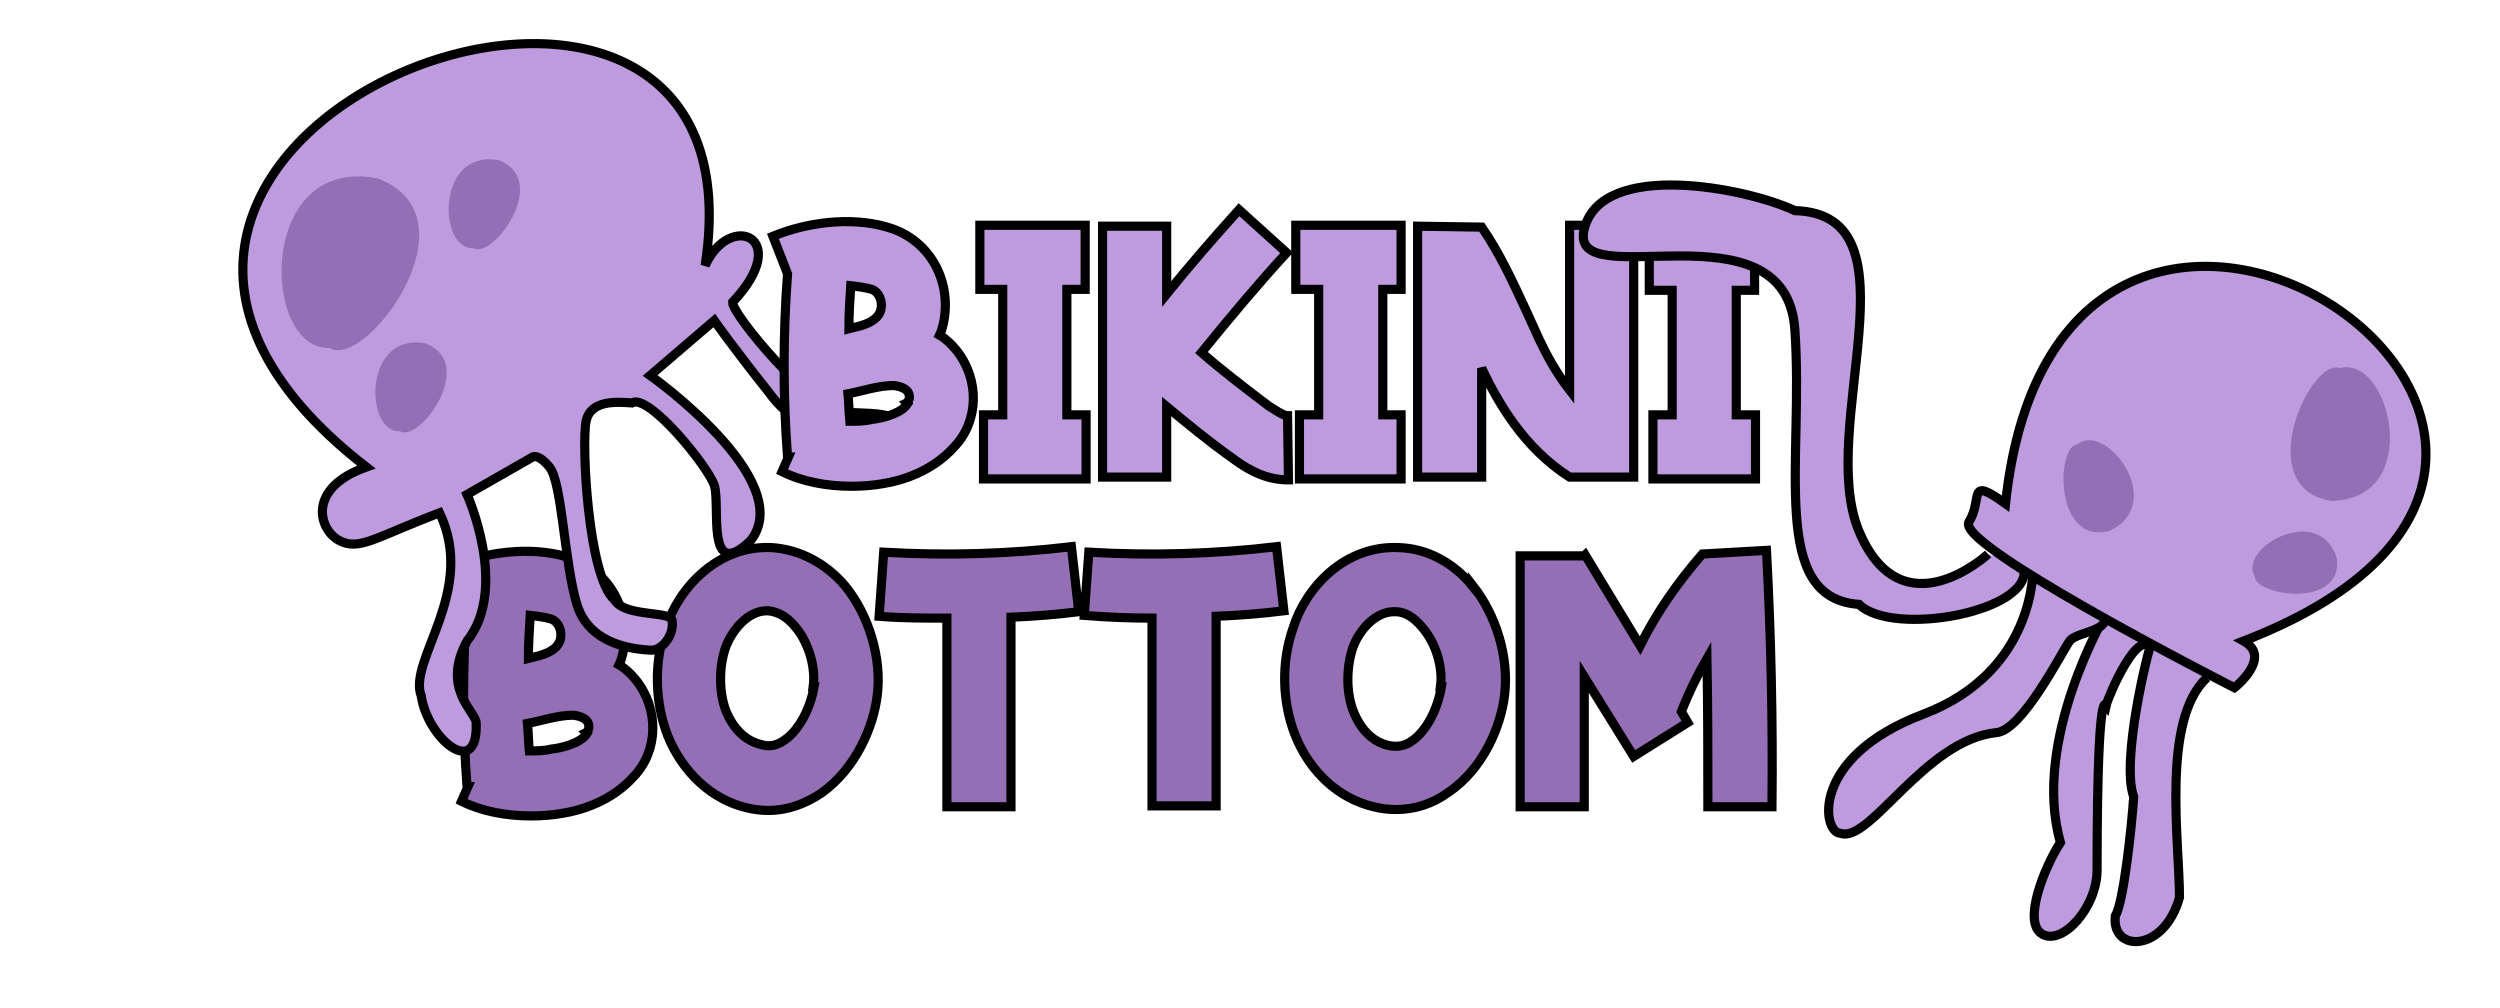
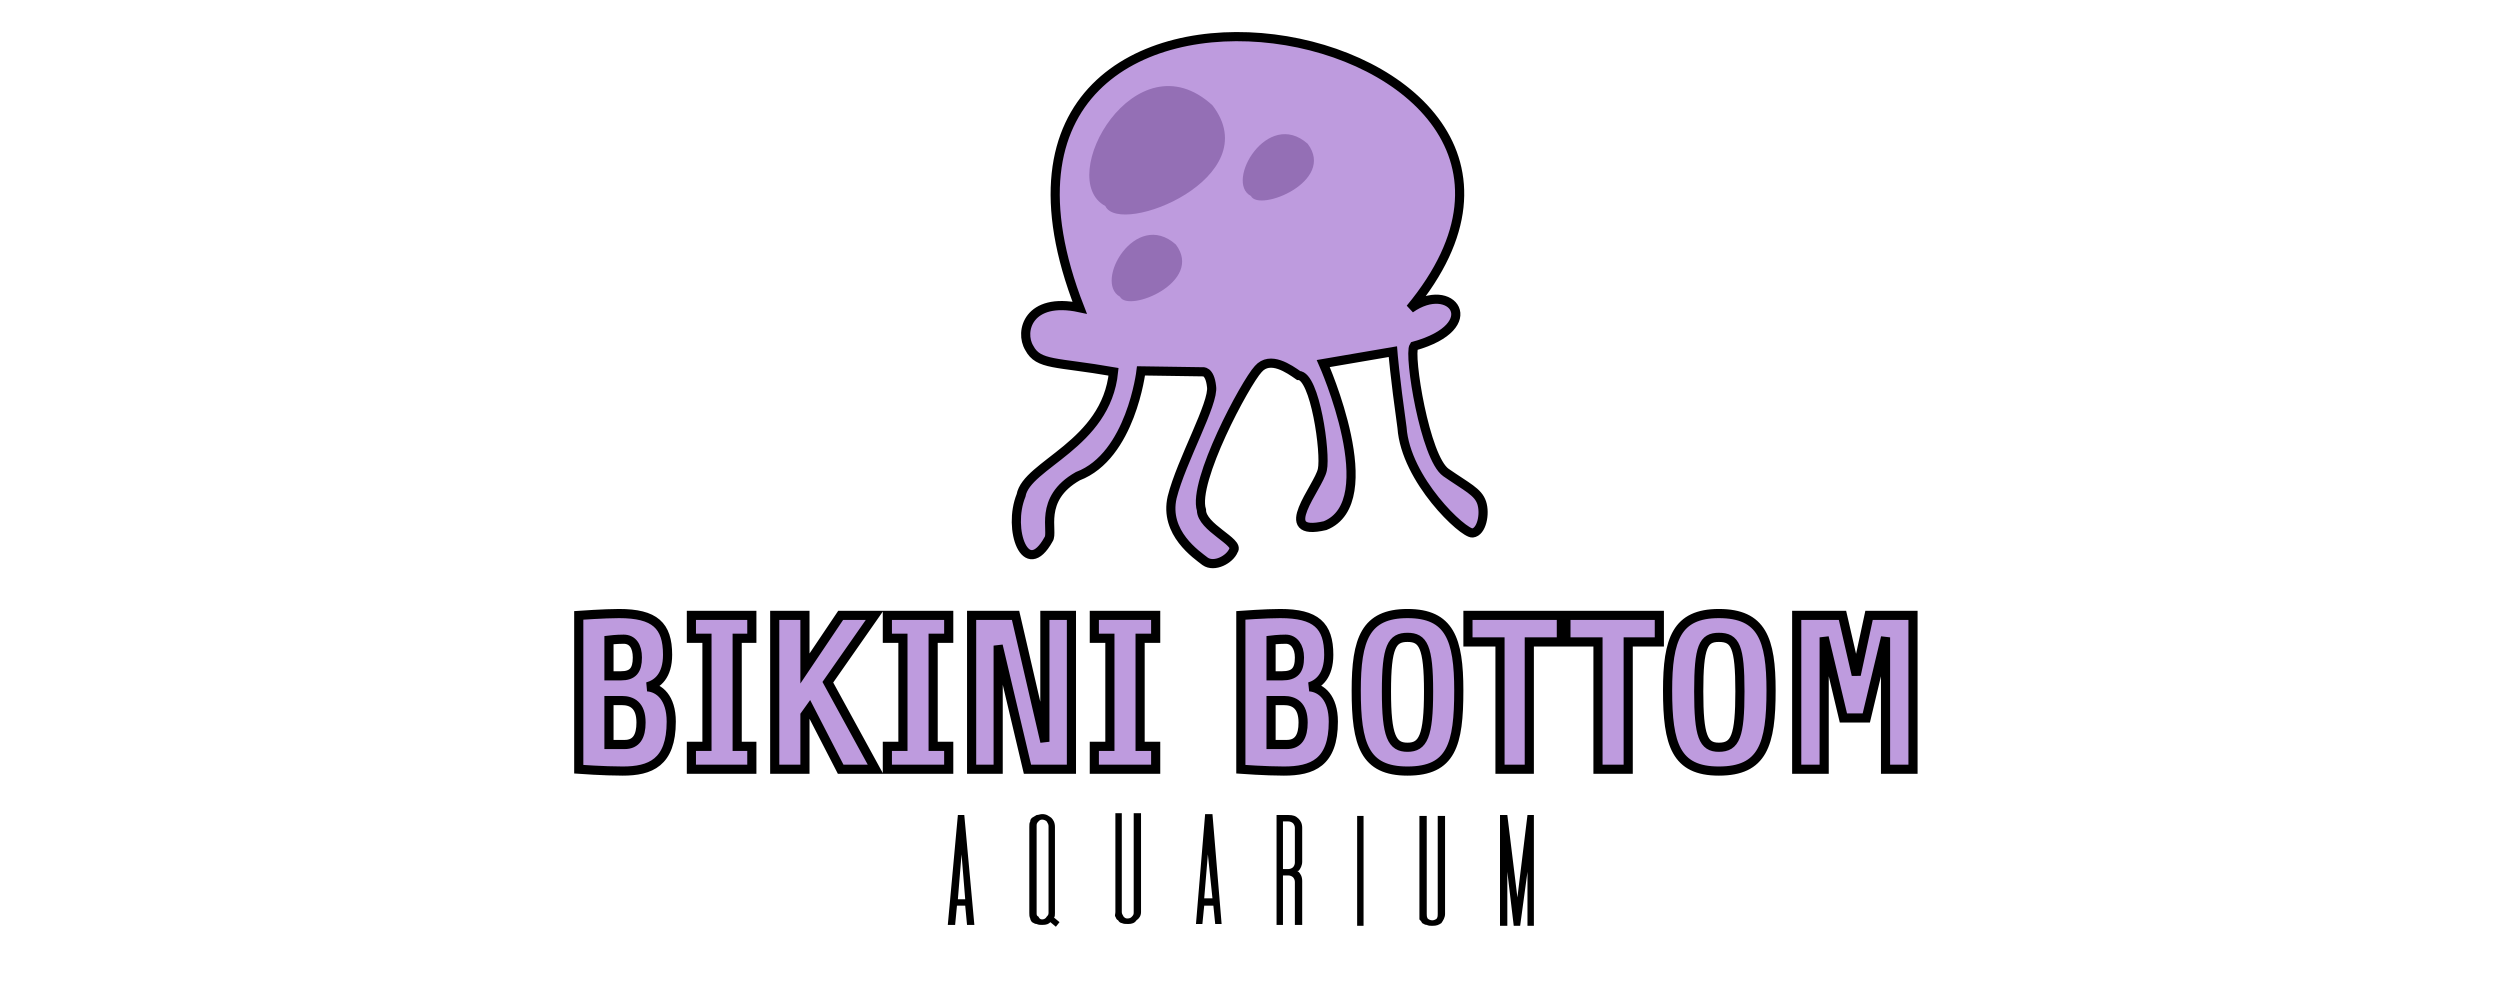
<svg xmlns="http://www.w3.org/2000/svg" version="1.2" viewBox="0 0 273 110" width="273" height="110">
-   <style>.a{fill:#946fb5;stroke:#000}.b{fill:#be9bde;stroke:#000}.c{fill:#946fb5}</style>
-   <path class="a" d="m69.4 74.2c-0.5-0.6-1.1-1.2-1.8-1.6 0.2-0.4 0.3-0.8 0.4-1.2 1-4.5-1.3-8.9-5.5-10.4-3.7-1.3-8.7-1-13.1 0.8l1.6 4.1c-0.5 6.7-0.5 13.4 0 20h0.1l-0.7 1.6c2.2 1.1 4.9 1.6 7.6 1.6 1.2 0 2.4-0.1 3.5-0.3 1.9-0.3 5.3-1.3 7.7-4 2.7-2.8 2.8-7.4 0.2-10.6zm-11.5-7c0.9 0.1 1.6 0.2 2.3 0.4 0.8 0.3 1.2 1.3 1 2.2-0.2 0.8-0.9 1.4-2.3 1.8-0.4 0.1-0.8 0.2-1.2 0.3 0-1.6 0.1-3.1 0.2-4.7zm6.2 12.9c-0.7 1.1-2.9 1.6-3.9 1.7-0.8 0.2-1.6 0.2-2.4 0.2-0.1-1-0.1-2-0.2-3 1.6-0.3 3.3-0.9 5-0.9 0.8 0.1 1.8 0.4 1.7 1.4-0.1 0.2-0.1 0.4-0.3 0.5zm28.2-16.1c-2.1-2.5-5-4-8-4.2-5.9-0.3-10.2 4.4-11.6 8.8-1.3 3.7-1.2 8.1 0.2 11.7 1.6 4 4.8 7 8.6 7.9 0.8 0.2 1.6 0.3 2.4 0.3 2.1 0 4-0.7 5.8-1.9 3.8-2.7 5.7-7.3 6.1-10.7 0.5-4-0.9-8.7-3.5-11.9zm-3.4 11c-0.4 2.3-1.6 4.7-3.2 5.8-0.8 0.6-1.7 0.8-2.6 0.5-1.7-0.4-3-1.7-3.8-3.6-0.8-2-0.8-4.8-0.1-6.9 0.7-2 2.5-4.1 4.5-4.1 0.1 0 0.1 0 0.2 0 1 0.1 2 0.6 2.9 1.7 1.5 1.7 2.3 4.5 2 6.6zm28.1-15.3c-6.8 0.8-13.6 1-20.5 0.6l-0.5 7c2.5 0.2 4.9 0.2 7.4 0.2v20.6h7v-20.7c2.5-0.1 5-0.3 7.4-0.6zm22.4 0c-6.8 0.8-13.6 1-20.5 0.6l-0.5 6.9c2.5 0.2 4.9 0.3 7.4 0.3v20.5h7v-20.7c2.5-0.1 5-0.3 7.4-0.6zm21.4 4.3c-2.1-2.6-5-4.1-8-4.2-5.9-0.3-10.2 4.3-11.6 8.8-1.3 3.7-1.2 8 0.2 11.6 1.6 4.1 4.8 7 8.6 7.9 0.8 0.2 1.6 0.3 2.4 0.3 2.1 0 4-0.6 5.8-1.9 3.8-2.6 5.7-7.2 6.1-10.6 0.5-4.1-0.9-8.7-3.5-12zm-3.4 11c-0.4 2.4-1.6 4.8-3.2 5.9-0.8 0.6-1.7 0.7-2.6 0.5-1.7-0.4-3-1.7-3.8-3.7-0.8-2-0.8-4.7-0.1-6.9 0.7-2 2.5-4 4.5-4 0.1 0 0.1 0 0.2 0 1 0 2 0.6 2.9 1.7 1.5 1.7 2.3 4.4 2 6.5zm35.5-14.9l-7 0.4c0 0 0 0 0 0-2.7 3.1-5 6.4-6.8 10l-6-9.9-0.1 0.1h-7v27.4h7v-14.2l5.4 8.7 5.9-3.7-0.7-1.2c0.8-2 1.7-3.9 2.8-5.8 0.1 5.4 0.1 10.8 0.1 16.2h7c0.1-9.3-0.1-18.7-0.6-28z" />
-   <path class="b" d="m40 51c-47-36.4 44.6-71 37-22 2.7-6 9.7-3.1 3 4-0.1 1.3 8.7 11.8 12 12 3.3 0.2 4.8 0 6 1 1.2 1 2 3.3 1 4-1 0.7-11-1.5-15-7.1-4.2-5.3-6-7.9-6-7.9l-7 6c0 0 16.1 11.4 11 18-5 4.8-3.3-3.9-4-6-0.7-2.1-7.2-10.1-9-9-1.5-0.1-4.5-0.4-5 2-0.5 2.4 0.2 17 3.1 19.5 1.2 2 6.5 1.1 6.3 2.4 0.2 1.3-1 3.2-2.4 3.1-1.4-0.1-6.6-0.4-8-5-1.4-4.6-1.6-13.3-3-15-1.4-1.7-2-1-2-1l-7 4c0 0 4.6 10.2 0 16-2.9 5.3 1.1 7.8 1 9 0.2 6.2-5.3 1.7-6-3-1.5-3.9 6.1-11.4 2-20-7.1 2.7-8.8 4.2-11 3-2.2-1.2-3.5-5.7 3-8z" />
-   <path class="c" d="m43.7 47.1c-3.9 0.2-4.1-10.9 2.8-9.6 5.7 2.3-0.8 10.9-2.8 9.6z" />
-   <path class="c" d="m51.7 27.1c-3.9 0.2-4.1-10.9 2.8-9.6 5.7 2.3-0.8 10.9-2.8 9.6z" />
-   <path class="c" d="m36 38c-7.5 0.3-8-21.2 5.3-18.5 11.1 4.3-1.5 21-5.3 18.5z" />
-   <path class="b" d="m104.4 38.2c-0.5-0.6-1.1-1.2-1.8-1.6 0.2-0.4 0.3-0.8 0.4-1.2 1-4.5-1.3-8.9-5.5-10.4-3.7-1.3-8.7-1-13.1 0.8l1.6 4.1c-0.5 6.7-0.5 13.4 0 20h0.1l-0.7 1.6c2.2 1.1 4.9 1.6 7.6 1.6 1.2 0 2.4-0.1 3.5-0.3 1.9-0.3 5.3-1.3 7.7-4 2.7-2.8 2.8-7.4 0.2-10.6zm-11.5-7c0.9 0.1 1.6 0.2 2.3 0.4 0.8 0.3 1.2 1.3 1 2.2-0.2 0.8-0.9 1.4-2.3 1.8-0.4 0.1-0.8 0.2-1.2 0.3 0-1.6 0.1-3.1 0.2-4.7zm6.2 12.9c-0.7 1.1-2.9 1.6-3.9 1.7-0.8 0.2-1.6 0.2-2.4 0.2-0.1-1-0.1-2-0.2-3 1.6-0.3 3.3-0.9 5-0.9 0.8 0.1 1.8 0.4 1.7 1.4-0.1 0.2-0.1 0.4-0.3 0.5zm19.4-12.5v-7h-11.5v7h2.5v13.7h-2.1v7h11.2v-7h-2.1v-13.7zm22.1 13.8c-0.5 0-1.6-0.8-2.1-1.1-2.5-1.9-5-3.8-7.3-5.8 3-3.7 6.1-7.4 9.3-10.9l-5.2-4.7c-2.7 3-5.4 6.1-7.9 9.2v-7.4h-7v27.4h7v-7.7c2.3 1.9 4.6 3.8 7 5.5 1.2 0.9 3.4 2.5 6.2 2.5 0.1 0 0.1 0 0.1 0zm12.4-13.8v-7h-11.5v7h2.5v13.7h-2.1v7h11.1v-7h-2v-13.7zm18.4-7v18c-1.4-1.8-2.5-3.8-3.3-5.5-0.5-1.1-1-2.2-1.5-3.3-1.4-3-2.8-6.1-4.8-9l-7-0.1v27.4h7v-11.9c1.8 3.8 4.6 8.7 9.6 11.9h7v-27.5zm20.2 7.1v-7h-11.5v7h2.5v13.6h-2.1v7h11.2v-7h-2.1v-13.6z" />
-   <path class="b" d="m235 70c-0.5 1.1-3.4 13.2-2 17-0.2 3.1-1.1 11.6-2 13-0.5 4 5.3 4.1 7-2 0-6.1-2-19.4 3-24" />
-   <path class="b" d="m230 67c0 0-8.2 13.8-5 25-1.7 2.6-4.2 8.7-2 10 2.2 1.3 6-2.9 6-7 0-2.7 0-19.4 1-18 0.2-0.9 3.6-8.9 5-6" />
-   <path class="b" d="m222 62c0 0 0.4 11.3-12 16-12.4 4.7-11 13-9 13 3.2 1.1 9.2-10.2 17-11 2.8-0.2 7.1-8.7 8-10 0.9-1.3 7.5-1.1 1-5-6.5-3.9 11 0 11 0" />
-   <path class="b" d="m217.1 60.5c0 0-9.4 8.7-14.1-2.5-4.7-11.2 7-34.6-7-35-5.3-2.5-21.1-5.6-23 2-1.9 7.6 22-3.4 23 11 1 14.4-2.9 29.3 7 30 3.7 3.6 19 0.8 18-4" />
-   <path class="b" d="m219 55c6-56.5 80.7-6.1 26 15 3.2 1.8-1 5.1-1 5.1 0 0-22.4-11.4-27.9-16.3-0.9-0.8-1.3-1.4-1.1-1.8 1.6-2.5-0.3-5.1 4-2z" />
-   <path class="c" d="m246.2 62.9c-1.8-3.1 7.1-8.1 9-1.9 0.6 5.6-9.1 4-9 1.9z" />
-   <path class="c" d="m226.9 48.5c3.1-2.5 9.9 6.5 3.4 9.5-6 1.5-5.8-9.4-3.4-9.5z" />
-   <path class="c" d="m255.5 40.2c5.5-1.5 9.3 14.3-0.9 14.5-8.9-1.4-2.3-15.7 0.9-14.5z" />
+   <style>.a{fill:#be9bde;stroke:#000}.b{fill:#946fb5}</style>
+   <path class="a" d="m117.9 33.6c-18.1-46.4 62.6-31.9 36.1 0.1 4.5-3.2 8.3 1.9 0.4 4.1-0.6 0.9 1.2 12.2 3.5 13.8 2.3 1.6 3.5 2.1 3.9 3.3 0.4 1.2 0 3.2-1 3.3-1 0.1-7.3-5.8-7.7-11.5-0.8-5.7-1-8.3-1-8.3l-7.6 1.3c0 0 6.7 15.1 0.2 17.7-5.6 1.3-0.7-4.2-0.3-6.1 0.4-1.8-0.8-10.3-2.6-10.3-1-0.7-3.1-2.2-4.4-0.7-1.4 1.5-7.2 12.3-6.2 15.4 0 1.9 4.2 3.5 3.5 4.4-0.4 1-2.1 1.9-3.1 1.2-0.9-0.7-4.5-3.1-3.6-7 1-4 4.6-10.3 4.3-12.1-0.2-1.8-1-1.6-1-1.6l-6.7-0.1c0 0-1.1 9.3-6.9 11.5-4.4 2.5-2.6 6.1-3.2 6.9-2.5 4.5-4.5-1.1-3-4.8 0.6-3.4 9.3-5.5 10.1-13.5-6.3-1.1-8.2-0.7-9.2-2.6-1.1-1.8-0.1-5.6 5.5-4.4z" />
+   <path class="b" d="m122.3 32.4c-2.9-1.6 1.7-9.6 6.1-5.7 3.1 4.1-5.2 7.5-6.1 5.7z" />
+   <path class="b" d="m136.6 21.4c-2.9-1.5 1.8-9.6 6.2-5.7 3.1 4.1-5.3 7.5-6.2 5.7z" />
+   <path class="b" d="m120.7 22.5c-5.6-3 3.3-18.7 11.7-11 6.1 7.9-10.1 14.4-11.7 11z" />
+   <path class="a" d="m70 78.9c0 1.5-0.5 2.4-1.8 2.4-0.9 0-1.7 0-1.7 0v-4.8h1.4c1.1 0 2.1 0.5 2.1 2.4zm-0.4-7.1c0 1.4-0.5 2-1.8 2h-1.3v-3.9c0 0 0.8-0.1 1.6-0.1 1 0 1.5 0.8 1.5 2zm3.7 7c0-2.6-1.3-3.7-2.6-3.8 1.1-0.3 2.2-1.2 2.2-3.5 0-3.2-1.4-4.5-5.3-4.5-1.6 0-4.4 0.2-4.4 0.2v16.8c0 0 2.7 0.2 4.8 0.2 3 0 5.3-0.9 5.3-5.4zm8.8 5.2v-2.5h-1.6v-11.8h1.6v-2.5h-6.6v2.5h1.7v11.8h-1.7v2.5zm13.5 0l-5.2-9.5 5.1-7.3h-3.7l-3.9 5.8v-5.8h-3.3v16.8h3.3v-5.9l0.5-0.7 3.4 6.6zm8 0v-2.5h-1.7v-11.8h1.7v-2.5h-6.7v2.5h1.7v11.8h-1.7v2.5zm13.4 0v-16.8h-2.9v13.8l-3.2-13.8h-4.8v16.8h2.9v-13.5l3.2 13.5zm9.2 0v-2.5h-1.7v-11.8h1.7v-2.5h-6.7v2.5h1.7v11.8h-1.7v2.5zm16.1-5.1c0 1.5-0.5 2.4-1.8 2.4-0.9 0-1.7 0-1.7 0v-4.8h1.4c1.1 0 2.1 0.5 2.1 2.4zm-0.4-7.1c0 1.4-0.5 2-1.9 2h-1.2v-3.9c0 0 0.8-0.1 1.6-0.1 0.9 0 1.5 0.8 1.5 2zm3.7 7c0-2.6-1.3-3.7-2.6-3.8 1-0.3 2.1-1.2 2.1-3.5 0-3.2-1.4-4.5-5.3-4.5-1.6 0-4.3 0.2-4.3 0.2v16.8c0 0 2.7 0.2 4.7 0.2 3.1 0 5.4-0.9 5.4-5.4zm10.4-3.3c0 4.9-0.6 6.1-2.3 6.1-1.7 0-2.3-1.2-2.3-6.1 0-4.9 0.6-5.9 2.3-5.9 1.7 0 2.3 1 2.3 5.9zm3.3-0.1c0-5.6-1-8.4-5.6-8.4-4.6 0-5.6 2.8-5.6 8.4 0 5.9 0.9 8.8 5.6 8.8 4.8 0 5.6-2.9 5.6-8.8zm11.2-5.3v-2.9h-10.2v2.9h3.5v13.9h3.2v-13.9zm10.7 0v-2.9h-10.2v2.9h3.5v13.9h3.3v-13.9zm8.8 5.4c0 4.9-0.5 6.1-2.3 6.1-1.7 0-2.2-1.2-2.2-6.1 0-4.9 0.5-5.9 2.2-5.9 1.8 0 2.3 1 2.3 5.9zm3.4-0.1c0-5.6-1-8.4-5.7-8.4-4.6 0-5.6 2.8-5.6 8.4 0 5.9 0.9 8.8 5.6 8.8 4.8 0 5.7-2.9 5.7-8.8zm15.5 8.6v-16.8h-4.8l-1.4 6.5-1.5-6.5h-5v16.8h3v-14.4l2.1 8.8h2.5l2.1-8.8v14.4z" />
+   <path d="m106.4 101l-1.1-12h-0.7l-1.1 12h0.8l0.2-2.1h0.9l0.2 2.1zm-1.4-7.7l0.4 4.9h-0.8zm10.1 6.9c0.1-0.1 0.1-0.3 0.1-0.5v-9.4c0-0.5-0.2-0.8-0.4-1-0.3-0.2-0.5-0.4-1-0.4-0.2 0-0.4 0.1-0.6 0.1-0.2 0.1-0.3 0.2-0.5 0.3-0.1 0.1-0.2 0.2-0.2 0.4-0.1 0.2-0.1 0.3-0.1 0.6v9.4c0 0.2 0 0.4 0.1 0.6 0 0.1 0.1 0.3 0.2 0.4 0.2 0.1 0.3 0.2 0.5 0.2 0.2 0.1 0.4 0.1 0.6 0.1 0.5 0 0.7-0.1 0.9-0.3l0.6 0.5 0.4-0.5zm-1.9-10c0-0.2 0-0.3 0.2-0.5 0.1-0.1 0.2-0.2 0.4-0.2 0.2 0 0.4 0.1 0.5 0.2 0.1 0.2 0.2 0.3 0.2 0.5v9.5c0 0.2-0.1 0.3-0.2 0.4-0.1 0.2-0.3 0.3-0.5 0.3-0.2 0-0.3-0.1-0.4-0.3-0.2-0.1-0.2-0.2-0.2-0.4zm10.6 9.4c0 0.2 0 0.3-0.2 0.5-0.1 0.1-0.2 0.2-0.5 0.2-0.2 0-0.3-0.1-0.4-0.2-0.1-0.2-0.2-0.3-0.2-0.5v-10.8h-0.7v10.8c0 0.2-0.1 0.4 0 0.5 0.1 0.2 0.1 0.3 0.3 0.4 0.1 0.2 0.3 0.3 0.4 0.3 0.2 0.1 0.4 0.1 0.7 0.1 0.4 0 0.7-0.1 0.9-0.4 0.3-0.2 0.5-0.5 0.5-0.9v-10.8h-0.8zm9.6 1.3l-1-12h-0.8l-1 12h0.7l0.2-2h1l0.2 2zm-1.5-7.6l0.5 4.8h-0.9zm10.3-2.9c0-0.5-0.2-0.8-0.4-1-0.3-0.3-0.6-0.4-1.1-0.4h-1.3v12h0.7v-5.4c0 0 0.6 0 0.6 0 0.2 0 0.4 0.1 0.5 0.2 0.1 0.1 0.2 0.3 0.2 0.5v4.7h0.8v-4.8c0-0.5-0.2-0.8-0.4-1 0 0-0.1 0-0.1-0.1 0 0 0.1 0 0.1 0 0.2-0.2 0.4-0.6 0.4-1zm-1.5-0.7c0.2 0 0.4 0.1 0.5 0.2 0.1 0.1 0.2 0.3 0.2 0.5v3.8c0 0.2-0.1 0.4-0.2 0.5-0.1 0.1-0.3 0.2-0.5 0.2h-0.6v-5.2zm7.5 11.4v-12h0.7v12zm8.8-1.3c0 0.2 0 0.3-0.1 0.5-0.1 0.1-0.3 0.2-0.5 0.2-0.2 0-0.4-0.1-0.5-0.2-0.1-0.2-0.1-0.3-0.1-0.5v-10.7h-0.8v10.7c0 0.2 0 0.4 0 0.6 0.1 0.1 0.2 0.2 0.3 0.4 0.2 0.1 0.3 0.2 0.5 0.2 0.2 0.1 0.4 0.1 0.6 0.1 0.5 0 0.7-0.1 1-0.3 0.2-0.3 0.4-0.6 0.4-1v-10.7h-0.8zm8.7-1.8l-1.1-9h-0.8v12.1h0.8v-5.9l0.7 5.9h0.7l0.8-5.9v5.9h0.7v-12.1h-0.7z" />
</svg>
